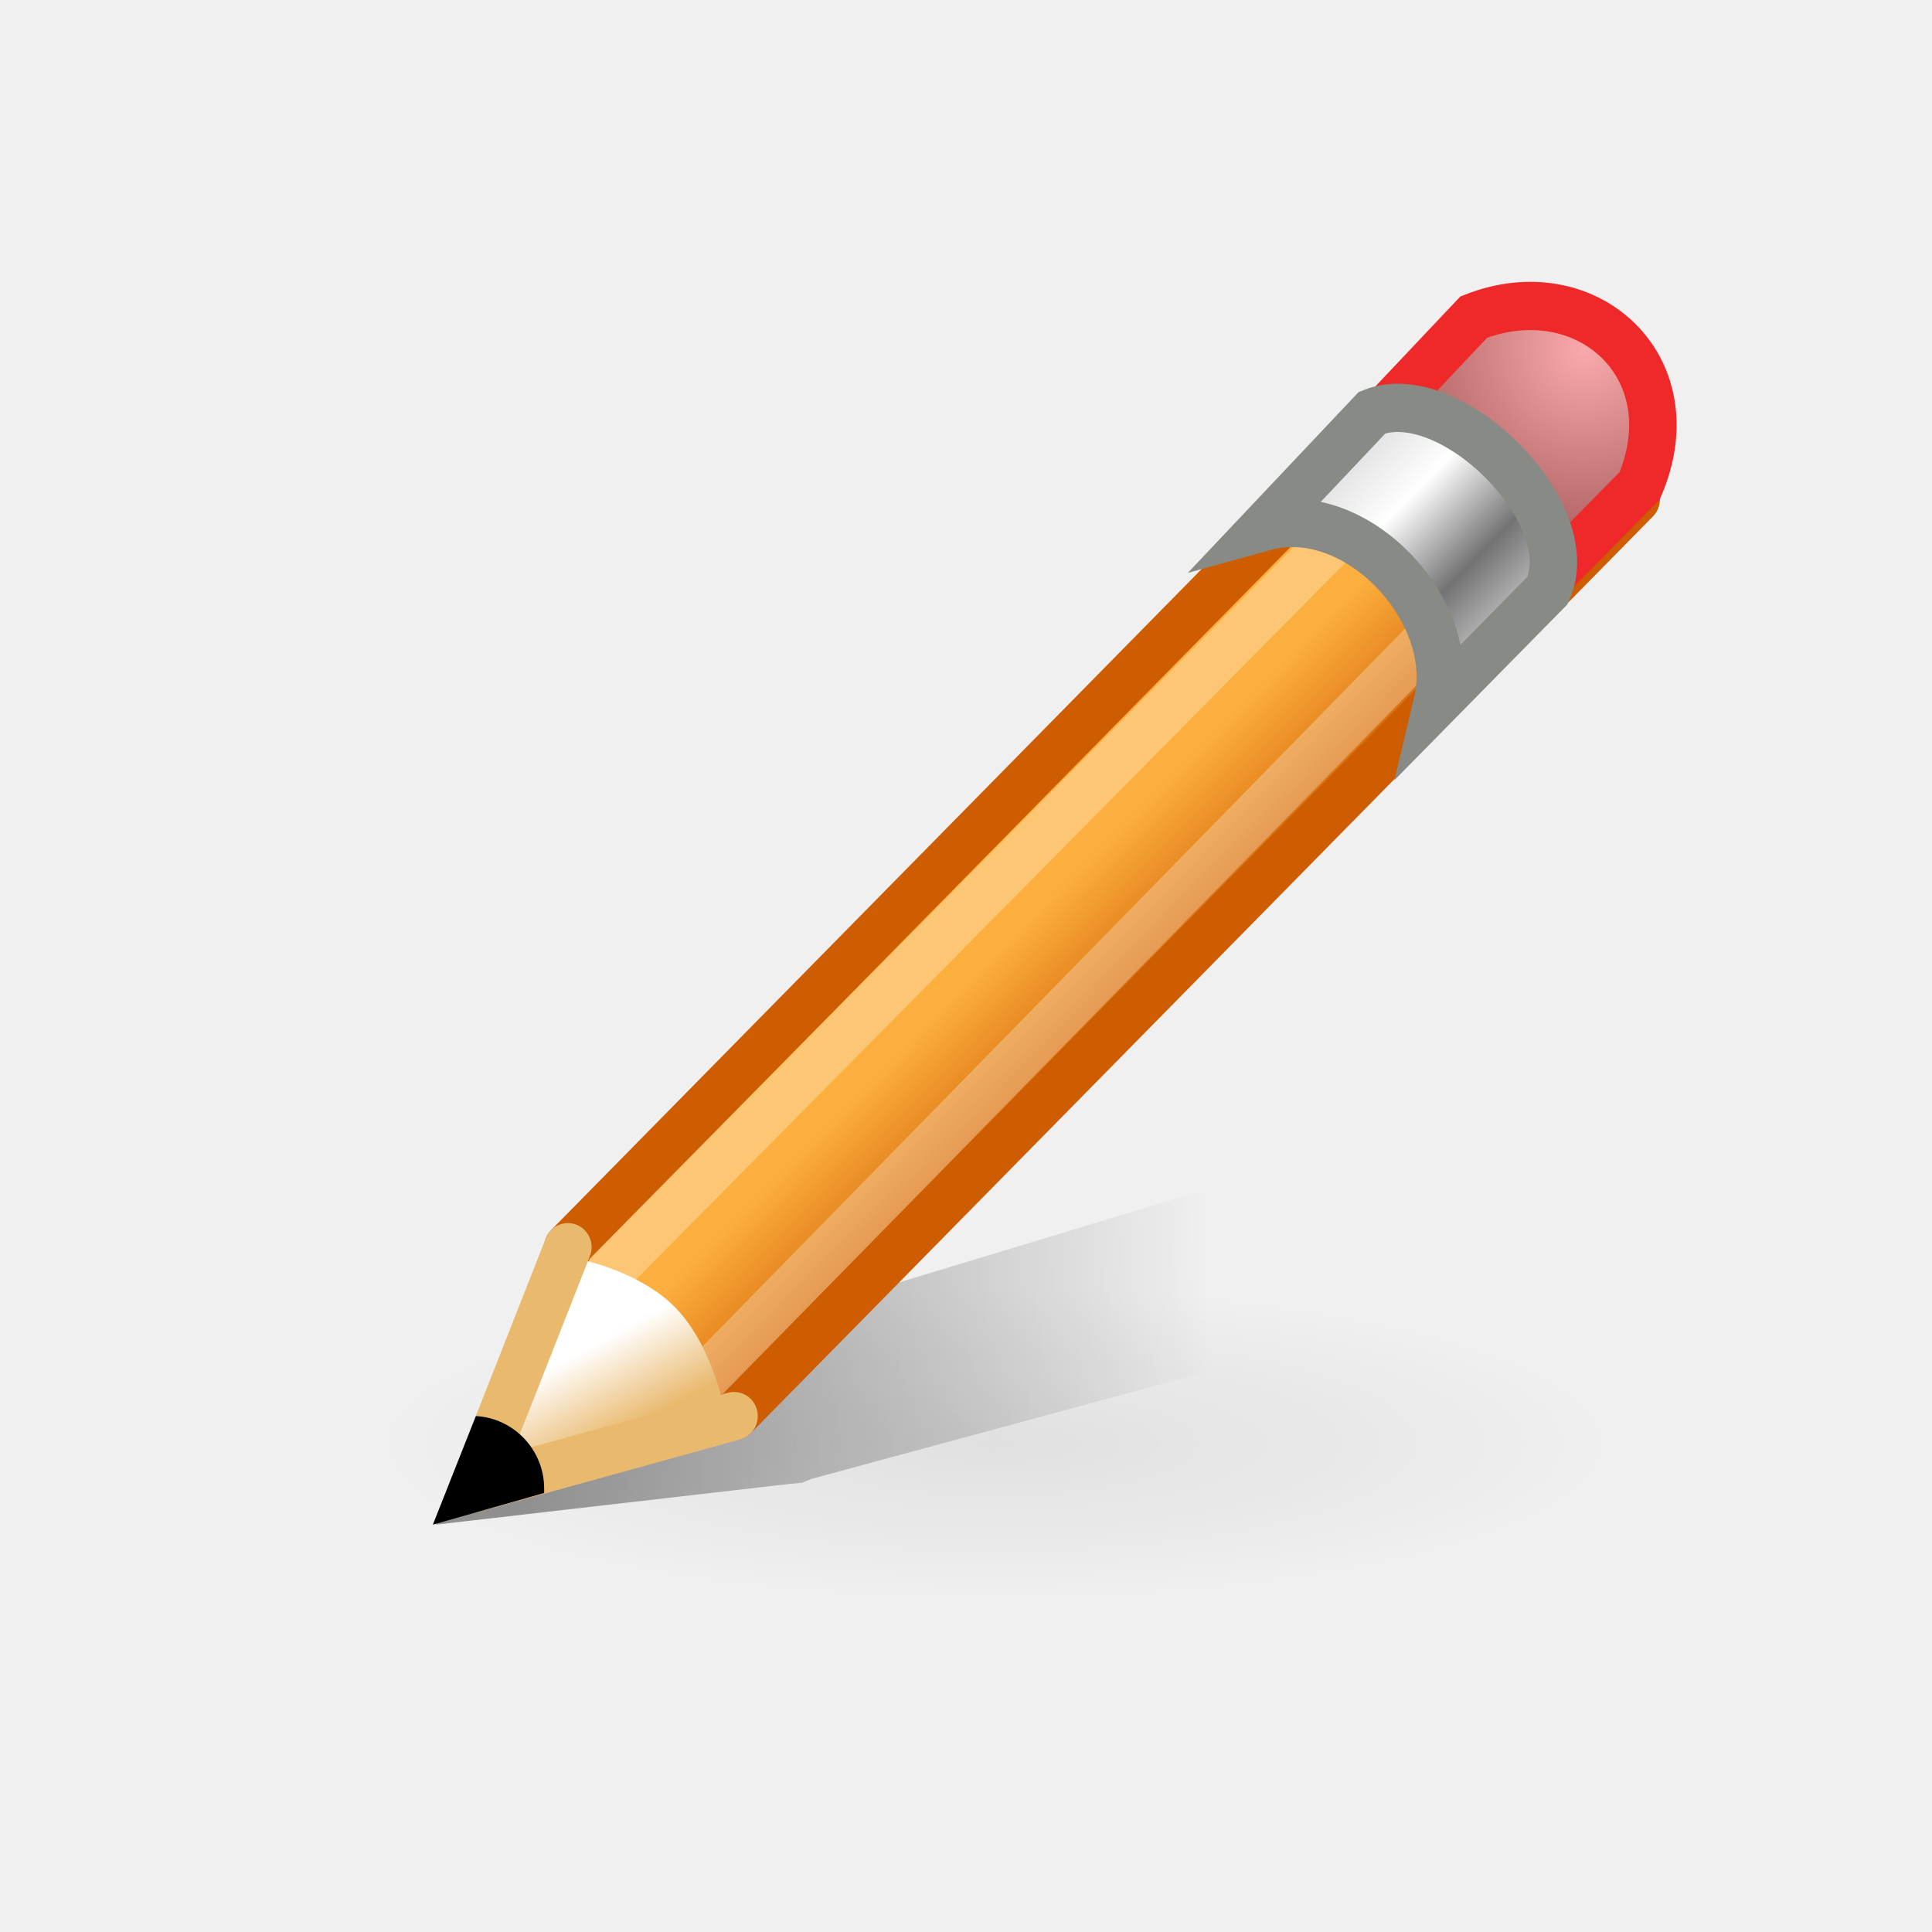
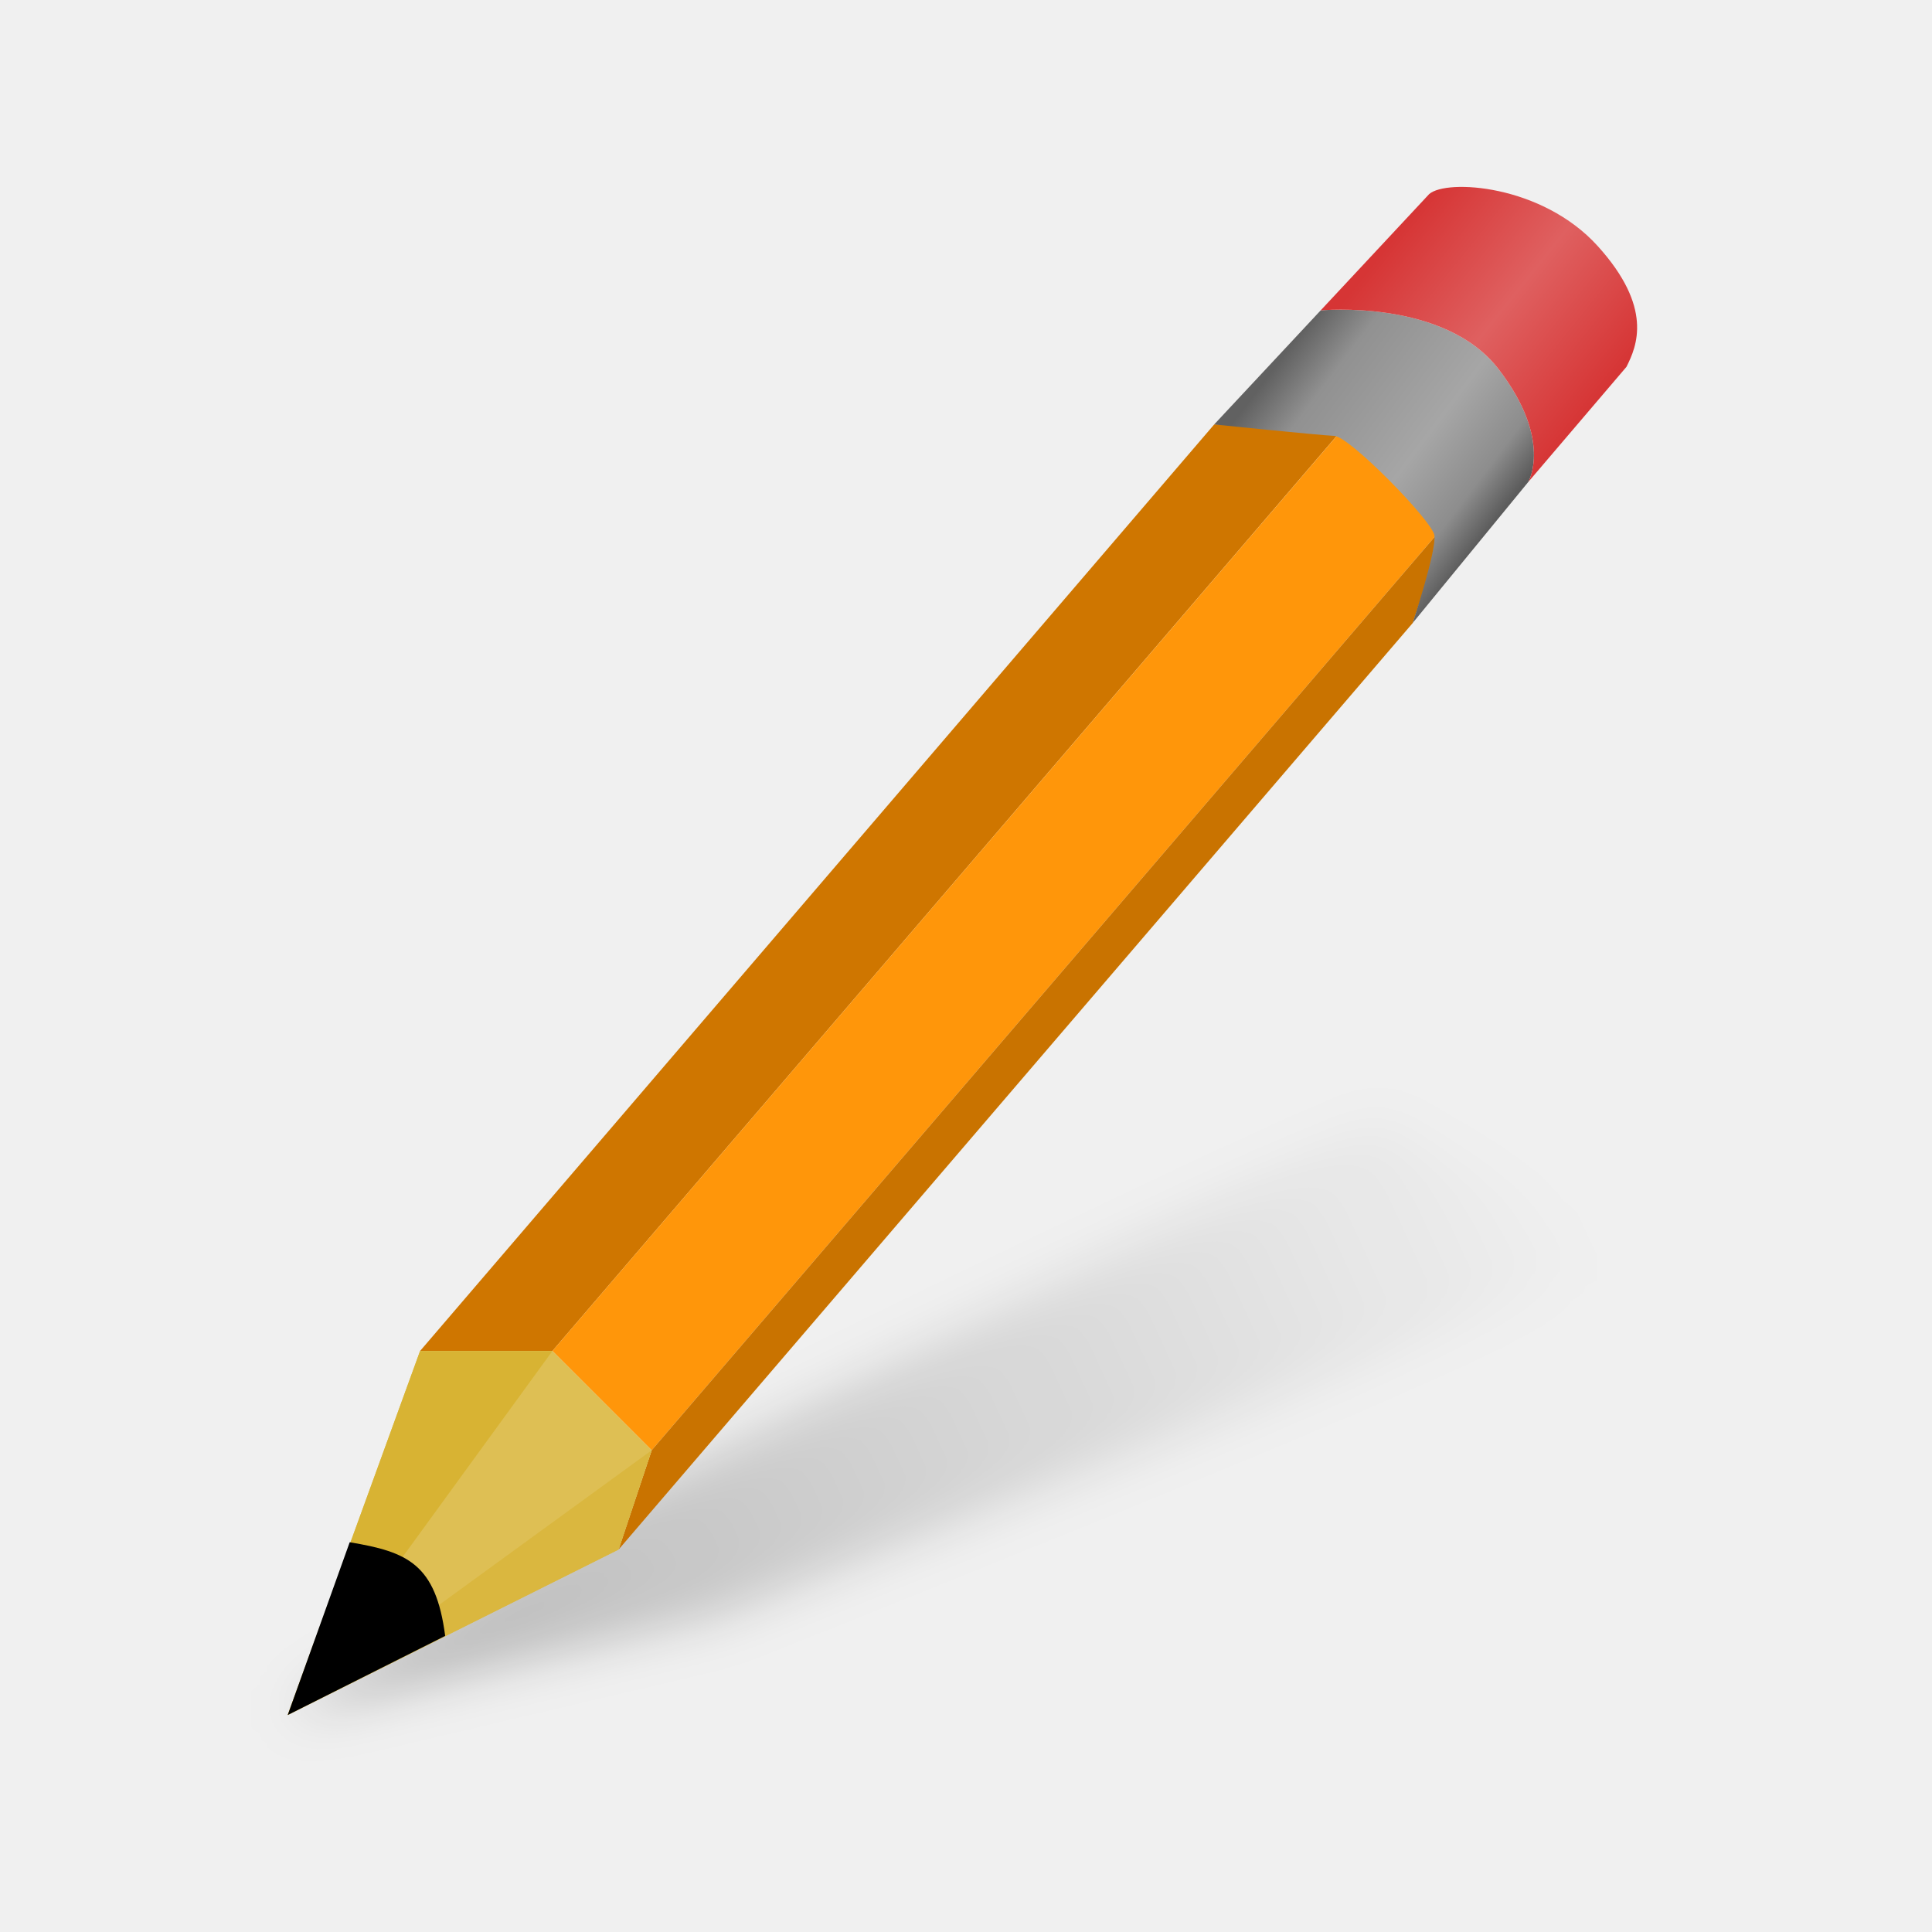
- <svg xmlns="http://www.w3.org/2000/svg" xmlns:xlink="http://www.w3.org/1999/xlink" height="64" width="64" version="1.1" viewBox="0 0 64 64" id="svg2">
+ <svg xmlns="http://www.w3.org/2000/svg" xmlns:xlink="http://www.w3.org/1999/xlink" height="26" width="26" version="1.1" viewBox="0 0 26 26" id="svg2">
  <defs id="defs4">
+     <linearGradient id="linearGradient4007">
+       <stop style="stop-color:#d63535;stop-opacity:1;" offset="0" id="stop4009" />
+       <stop id="stop4015" offset="0.5" style="stop-color:#df6060;stop-opacity:1" />
+       <stop style="stop-color:#d63535;stop-opacity:1" offset="1" id="stop4011" />
+     </linearGradient>
+     <linearGradient id="linearGradient3987">
+       <stop style="stop-color:#000000;stop-opacity:0.502" offset="0" id="stop3989" />
+       <stop style="stop-color:#000000;stop-opacity:0" offset="1" id="stop3991" />
+     </linearGradient>
+     <linearGradient id="linearGradient3971">
+       <stop id="stop3973" offset="0" style="stop-color:#ae2323;stop-opacity:1;" />
+       <stop style="stop-color:#d63131;stop-opacity:1;" offset="0.19" id="stop3975" />
+       <stop style="stop-color:#616161;stop-opacity:1;" offset="0.61" id="stop3977" />
+       <stop id="stop3979" offset="0.861" style="stop-color:#5e5e5e;stop-opacity:1;" />
+       <stop id="stop3981" offset="1" style="stop-color:#5c5c5c;stop-opacity:1;" />
+     </linearGradient>
+     <linearGradient id="linearGradient3951">
+       <stop style="stop-color:#616161;stop-opacity:1;" offset="0" id="stop3953" />
+       <stop id="stop3963" offset="0.19" style="stop-color:#919191;stop-opacity:1;" />
+       <stop id="stop3959" offset="0.61" style="stop-color:#a6a6a6;stop-opacity:1;" />
+       <stop style="stop-color:#8d8d8d;stop-opacity:1;" offset="0.861" id="stop3961" />
+       <stop style="stop-color:#5c5c5c;stop-opacity:1;" offset="1" id="stop3955" />
+     </linearGradient>
    <linearGradient id="ad" y2="93.999" gradientUnits="userSpaceOnUse" x2="87.757" gradientTransform="matrix(1.3755,0,0,1.8571,-22.548,-92.563)" y1="79.999" x1="63.911">
      <stop offset="0" id="stop7" />
      <stop stop-opacity="0" offset="1" id="stop9" />
    </linearGradient>
    <filter id="at" color-interpolation-filters="sRGB">
      <feGaussianBlur stdDeviation="1.476" id="feGaussianBlur12" />
    </filter>
    <radialGradient id="ap" gradientUnits="userSpaceOnUse" cy="120.64" cx="42.618" gradientTransform="matrix(1.9091,1.8392,-8.6223,7.5766,1009.9,-881.36)" r="3.407">
      <stop stop-color="#b4942a" offset="0" id="stop15" />
      <stop stop-color="#e4dcc9" offset="1" id="stop17" />
    </radialGradient>
-     <linearGradient id="ae" y2="77.047" gradientUnits="userSpaceOnUse" x2="81.453" gradientTransform="matrix(.99865 0 0 .99989 .14044 .0053232)" y1="72.804" x1="75.848">
+     <linearGradient id="ae" y2="77.047" gradientUnits="userSpaceOnUse" x2="81.453" gradientTransform="matrix(0.99865,0,0,0.99989,0.14044,0.0053232)" y1="72.804" x1="75.848">
      <stop stop-color="#252525" offset="0" id="stop20" />
      <stop stop-color="#252525" offset=".5" id="stop22" />
      <stop stop-color="#252525" offset=".75" id="stop24" />
      <stop offset="1" id="stop26" />
    </linearGradient>
-     <linearGradient id="af" y2="87.155" gradientUnits="userSpaceOnUse" x2="80.58" gradientTransform="matrix(.99865 0 0 .99989 .14044 .0053232)" y1="83.326" x1="76.709">
+     <linearGradient id="af" y2="87.155" gradientUnits="userSpaceOnUse" x2="80.58" gradientTransform="matrix(0.99865,0,0,0.99989,0.14044,0.0053232)" y1="83.326" x1="76.709">
      <stop stop-color="#d4a100" stop-opacity=".976" offset="0" id="stop29" />
      <stop stop-color="#ffc712" offset="1" id="stop31" />
    </linearGradient>
-     <linearGradient id="ag" y2="57.384" gradientUnits="userSpaceOnUse" x2="14.494" gradientTransform="matrix(1.2876 1.1737 -.54659 .6213 81.686 27.894)" y1="57.384" x1="11.326">
+     <linearGradient id="ag" y2="57.384" gradientUnits="userSpaceOnUse" x2="14.494" gradientTransform="matrix(1.2876,1.1737,-0.54659,0.6213,81.686,27.894)" y1="57.384" x1="11.326">
      <stop stop-color="#9a7600" offset="0" id="stop34" />
      <stop stop-color="#e3ad00" offset=".093" id="stop36" />
      <stop stop-color="#ffcd2c" offset=".504" id="stop38" />
      <stop stop-color="#e3ad00" offset=".916" id="stop40" />
      <stop stop-color="#b98d00" offset="1" id="stop42" />
    </linearGradient>
-     <linearGradient id="ah" y2="-22.053" gradientUnits="userSpaceOnUse" x2="100.66" gradientTransform="matrix(.99921 0 0 .99934 .10836 -.090375)" y1="-22.56" x1="114.93">
+     <linearGradient id="ah" y2="-22.053" gradientUnits="userSpaceOnUse" x2="100.66" gradientTransform="matrix(0.99921,0,0,0.99934,0.10836,-0.090375)" y1="-22.56" x1="114.93">
      <stop stop-color="#980000" offset="0" id="stop45" />
      <stop stop-color="#db5c5c" offset="1" id="stop47" />
    </linearGradient>
    <linearGradient id="ai" y2="7.462" gradientUnits="userSpaceOnUse" x2="82.173" y1="7.462" x1="-12.818">
      <stop stop-color="#fff" stop-opacity=".683" offset="0" id="stop50" />
      <stop stop-color="#fff" stop-opacity="0" offset="1" id="stop52" />
    </linearGradient>
    <filter id="au" color-interpolation-filters="sRGB">
      <feGaussianBlur stdDeviation="0.315" id="feGaussianBlur55" />
    </filter>
-     <radialGradient id="aq" gradientUnits="userSpaceOnUse" cy="7.462" cx="34.678" gradientTransform="matrix(-1.5103 .0026413 -.00011671 -.0091102 87.052 7.4387)" r="47.595">
+     <radialGradient id="aq" gradientUnits="userSpaceOnUse" cy="7.462" cx="34.678" gradientTransform="matrix(-1.5103,0.0026413,-1.1671e-4,-0.0091102,87.052,7.4387)" r="47.595">
      <stop stop-color="#fff" offset="0" id="stop58" />
      <stop stop-color="#fff" stop-opacity="0" offset="1" id="stop60" />
    </radialGradient>
-     <linearGradient id="aj" y2="107.36" gradientUnits="userSpaceOnUse" x2="24.451" gradientTransform="matrix(.61822 0 0 .62327 24.108 47.994)" y1="117.84" x1="33.342">
+     <linearGradient id="aj" y2="107.36" gradientUnits="userSpaceOnUse" x2="24.451" gradientTransform="matrix(0.61822,0,0,0.62327,24.108,47.994)" y1="117.84" x1="33.342">
      <stop offset="0" id="stop63" />
      <stop stop-color="#515151" offset="1" id="stop65" />
    </linearGradient>
-     <linearGradient id="ak" y2="2.366" gradientUnits="userSpaceOnUse" x2="48.733" gradientTransform="matrix(1.6732,1.5189,-1.501,1.6928,18.676,-24.466)" y1=".811" x1="48.499">
+     <linearGradient id="ak" y2="2.366" gradientUnits="userSpaceOnUse" x2="48.733" gradientTransform="matrix(1.6732,1.5189,-1.501,1.6928,18.676,-24.466)" y1="0.812" x1="48.499">
      <stop stop-color="#fff" offset="0" id="stop68" />
      <stop stop-color="#fff" stop-opacity="0" offset="1" id="stop70" />
    </linearGradient>
-     <linearGradient id="al" y2="57.151" gradientUnits="userSpaceOnUse" x2="96.58" gradientTransform="matrix(.9973 0 0 .99978 .28069 .010646)" y1="54.119" x1="92.226">
+     <linearGradient id="al" y2="57.151" gradientUnits="userSpaceOnUse" x2="96.58" gradientTransform="matrix(0.9973,0,0,0.99978,0.28069,0.010646)" y1="54.119" x1="92.226">
      <stop stop-color="#ea3838" offset="0" id="stop73" />
      <stop stop-color="#c40000" offset="1" id="stop75" />
    </linearGradient>
-     <radialGradient id="ar" xlink:href="#a" gradientUnits="userSpaceOnUse" cy="2.674" cx="49.012" gradientTransform="matrix(2.26 0 0 .27524 -2.259 -25.415)" r="1.725" />
+     <radialGradient id="ar" xlink:href="#a" gradientUnits="userSpaceOnUse" cy="2.674" cx="49.012" gradientTransform="matrix(2.26,0,0,0.27524,-2.259,-25.415)" r="1.725" />
    <linearGradient id="a">
      <stop stop-color="#fff" offset="0" id="stop79" />
      <stop stop-color="#252525" stop-opacity="0" offset="1" id="stop81" />
    </linearGradient>
-     <radialGradient id="as" xlink:href="#a" gradientUnits="userSpaceOnUse" cy="2.674" cx="49.012" gradientTransform="matrix(1.5506 0 0 .18731 21.622 -31.864)" r="1.725" />
-     <radialGradient id="am" xlink:href="#a" gradientUnits="userSpaceOnUse" cy="2.674" cx="49.012" gradientTransform="matrix(1.5496 0 0 .18768 -193.24 -23.536)" r="1.725" />
-     <radialGradient id="an" gradientUnits="userSpaceOnUse" cy="33.188" cx="37.375" gradientTransform="matrix(1 0 0 .2265 0 25.671)" r="14.625">
+     <radialGradient id="as" xlink:href="#a" gradientUnits="userSpaceOnUse" cy="2.674" cx="49.012" gradientTransform="matrix(1.5506,0,0,0.18731,21.622,-31.864)" r="1.725" />
+     <radialGradient id="am" xlink:href="#a" gradientUnits="userSpaceOnUse" cy="2.674" cx="49.012" gradientTransform="matrix(1.5496,0,0,0.18768,-193.24,-23.536)" r="1.725" />
+     <radialGradient id="an" gradientUnits="userSpaceOnUse" cy="33.188" cx="37.375" gradientTransform="matrix(1,0,0,0.2265,0,25.671)" r="14.625">
      <stop offset="0" id="stop86" />
      <stop stop-opacity="0" offset="1" id="stop88" />
    </radialGradient>
-     <linearGradient id="y" y2="18.392" gradientUnits="userSpaceOnUse" x2="32.938" gradientTransform="matrix(1 0 0 .41501 6.5485 26.767)" y1="18.538" x1="18.188">
+     <linearGradient id="y" y2="18.392" gradientUnits="userSpaceOnUse" x2="32.938" gradientTransform="matrix(1,0,0,0.41501,6.5485,26.767)" y1="18.538" x1="18.188">
      <stop offset="0" id="stop91" />
      <stop stop-opacity="0" offset="1" id="stop93" />
    </linearGradient>
    <linearGradient id="z" y2="14.691" gradientUnits="userSpaceOnUse" x2="30.432" gradientTransform="translate(6.3922,12.185)" y1="12.338" x1="28.079">
      <stop stop-color="#fcaf3e" offset="0" id="stop96" />
      <stop stop-color="#ce5c00" offset="1" id="stop98" />
    </linearGradient>
    <linearGradient id="aa" y2="22.119" gradientUnits="userSpaceOnUse" x2="22.81" gradientTransform="translate(6.3922,12.185)" y1="21.481" x1="23.448">
      <stop stop-color="#ce5c00" offset="0" id="stop101" />
      <stop stop-color="#ce5c00" offset="1" id="stop103" />
    </linearGradient>
    <linearGradient id="ab" y2="32.714" gradientUnits="userSpaceOnUse" x2="25.485" y1="34.39" x1="26.379">
      <stop stop-color="#e9b96e" offset="0" id="stop106" />
      <stop stop-color="#fff" offset="1" id="stop108" />
    </linearGradient>
-     <radialGradient id="ao" gradientUnits="userSpaceOnUse" cy="128" cx="-138.84" gradientTransform="matrix(.32039 -.32039 .32241 .32241 50.518 -74.158)" r="9.127">
+     <radialGradient id="ao" gradientUnits="userSpaceOnUse" cy="128" cx="-138.84" gradientTransform="matrix(0.32039,-0.32039,0.32241,0.32241,50.518,-74.158)" r="9.127">
      <stop stop-color="#f9a9a9" offset="0" id="stop111" />
      <stop stop-color="#ab5f5f" offset="1" id="stop113" />
    </radialGradient>
-     <linearGradient id="ac" y2="134.25" gradientUnits="userSpaceOnUse" x2="-158.75" gradientTransform="matrix(.18921 -.18923 .18921 .18923 49.739 -37.732)" y1="115.94" x1="-158.75">
+     <linearGradient id="ac" y2="134.25" gradientUnits="userSpaceOnUse" x2="-158.75" gradientTransform="matrix(0.18921,-0.18923,0.18921,0.18923,49.739,-37.732)" y1="115.94" x1="-158.75">
      <stop stop-color="#ddd" offset="0" id="stop116" />
      <stop stop-color="#fff" offset=".345" id="stop118" />
      <stop stop-color="#737373" offset=".727" id="stop120" />
      <stop stop-color="#bbb" offset="1" id="stop122" />
    </linearGradient>
+     <linearGradient xlink:href="#linearGradient3951" id="linearGradient3957" x1="17.173" y1="3.795" x2="20.406" y2="6.234" gradientUnits="userSpaceOnUse" gradientTransform="matrix(0.89066,0,0,0.89066,2.089924,1.258652)" />
+     <linearGradient xlink:href="#linearGradient3987" id="linearGradient3993" x1="1.5" y1="25" x2="21" y2="16" gradientUnits="userSpaceOnUse" />
+     <filter id="filter4003">
+       <feGaussianBlur stdDeviation="0.369" id="feGaussianBlur4005" />
+     </filter>
+     <linearGradient xlink:href="#linearGradient4007" id="linearGradient4013" x1="18.78" y1="2.098" x2="21.838" y2="4.549" gradientUnits="userSpaceOnUse" gradientTransform="matrix(0.89066,0,0,0.89066,2.089924,1.258652)" />
  </defs>
-   <g style="enable-background:new" transform="matrix(1.5729,0,0,1.5983,-21.915,-6.9292)" id="g164">
-     <path opacity="0.07" d="m52 33.188a14.625 3.312 0 1 1 -29.25 0 14.625 3.312 0 1 1 29.25 0z" transform="matrix(.89744 0 0 .98113 1.3333 1.6887)" fill="url(#an)" id="path166" />
-     <path opacity=".4" d="m41.08 28.466-15 4.473-0.125 0.065-0.094 0.078-2.75 2.853 7.438-0.843 0.281-0.026 0.188-0.078 10.062-2.683v-3.839 0z" fill-rule="evenodd" fill="url(#y)" id="path168" />
-     <path stroke-linejoin="round" d="m25.892 30.185 19-19c2.175 0.36 3.085 1.732 3.5 3.5l-19 19-4.616 0.705 1.116-4.205z" fill-rule="evenodd" stroke="url(#aa)" fill="url(#z)" id="path170" />
-     <path opacity=".282" d="m26.792 30.685 18.498-18.398c1.09 0.178 1.517 0.988 2 2l-18.398 18.498-3.3 0.9 1.2-3z" stroke="#fff" fill="none" id="path172" />
-     <path fill-rule="evenodd" fill="url(#ab)" d="m24.55 34.633 1.666-4.18s1.2 0.245 1.932 0.975c0.733 0.73 0.998 1.944 0.998 1.944l-4.597 1.261z" id="path174" />
-     <path stroke-linejoin="round" d="m23 21.5-5.5 1.5 2-5" transform="translate(6.3922,12.185)" stroke="#e9b96e" stroke-linecap="round" fill="none" id="path176" />
-     <path fill-rule="evenodd" d="m23.955 33.685-0.906 2.25 2.344-0.656c0.002-0.032 0-0.061 0-0.094 0-0.802-0.645-1.46-1.438-1.5z" id="path178" />
-     <path style="enable-background:new" fill="url(#ao)" d="m42.822 13.147c1.834-0.501 3.885 1.651 3.45 3.45l2.195-2.195c1.067-2.467-1.132-4.41-3.495-3.495l-2.151 2.24z" stroke="#ef2929" id="path180" />
-     <path style="enable-background:new" fill="url(#ac)" d="m40.562 15.251c1.936-0.528 4.102 1.744 3.642 3.643l2.318-2.318c0.754-1.596-2.045-4.338-3.69-3.69l-2.27 2.365z" stroke="#888a85" id="path182" />
-   </g>
+   <path style="opacity:0.5;fill:url(#linearGradient3993);fill-opacity:1;stroke:none;filter:url(#filter4003)" d="m 2,24.5 6.5,-1.5 14,-5.5 -4,-2 -12,6 z" id="path3985" transform="matrix(0.89066,0,0,0.89066,2.089924,1.258652)" />
+   <path style="fill:#cf7600;fill-opacity:1;stroke:none" d="M 5.653,18.181 16.34,5.712 l 1.781,0 L 7.434,18.181 Z" id="path3933" />
+   <path id="path3935" d="M 8.77,19.517 19.458,7.048 18.122,5.712 7.434,18.181 Z" style="fill:#ff960a;fill-opacity:1;stroke:none" />
+   <path style="fill:#c97300;fill-opacity:1;stroke:none" d="M 8.77,19.517 19.458,7.048 19.012,8.384 8.325,20.853 Z" id="path3937" />
+   <path style="fill:#debf54;fill-opacity:1;stroke:none" d="m 5.653,18.181 1.781,0 1.336,1.336 -0.445,1.336 -4.453,2.227 z" id="path3939" />
+   <path id="path3941" d="m 5.653,18.181 1.781,0 -3.563,4.899 z" style="fill:#d8b333;fill-opacity:1;stroke:none" />
+   <path id="path3943" d="m 8.77,19.517 -0.445,1.336 -4.453,2.227 z" style="fill:#dab73f;fill-opacity:1;stroke:none" />
+   <path id="path3945" d="m 4.706,20.755 c 0.782,0.129 1.159,0.295 1.285,1.26 l -2.119,1.065 z" style="fill:#000000;fill-opacity:1;stroke:none" />
+   <path style="fill:url(#linearGradient3957);fill-opacity:1;stroke:none" d="m 16.34,5.712 c 0,0 1.411,0.145 1.617,0.154 0.207,0.009 1.312,1.139 1.346,1.336 0.034,0.197 -0.292,1.182 -0.292,1.182 L 20.568,6.485 c 0,0 0.331,-0.563 -0.399,-1.515 C 19.44,4.018 17.773,4.177 17.773,4.177 Z" id="path3947" />
+   <path id="path3965" d="m 20.568,6.485 c 0,0 0.331,-0.563 -0.399,-1.515 C 19.44,4.018 17.773,4.177 17.773,4.177 l 1.46,-1.565 c 0.233,-0.206 1.518,-0.13 2.268,0.699 0.75,0.829 0.528,1.347 0.387,1.626 z" style="fill:url(#linearGradient4013);fill-opacity:1;stroke:none" />
</svg>
